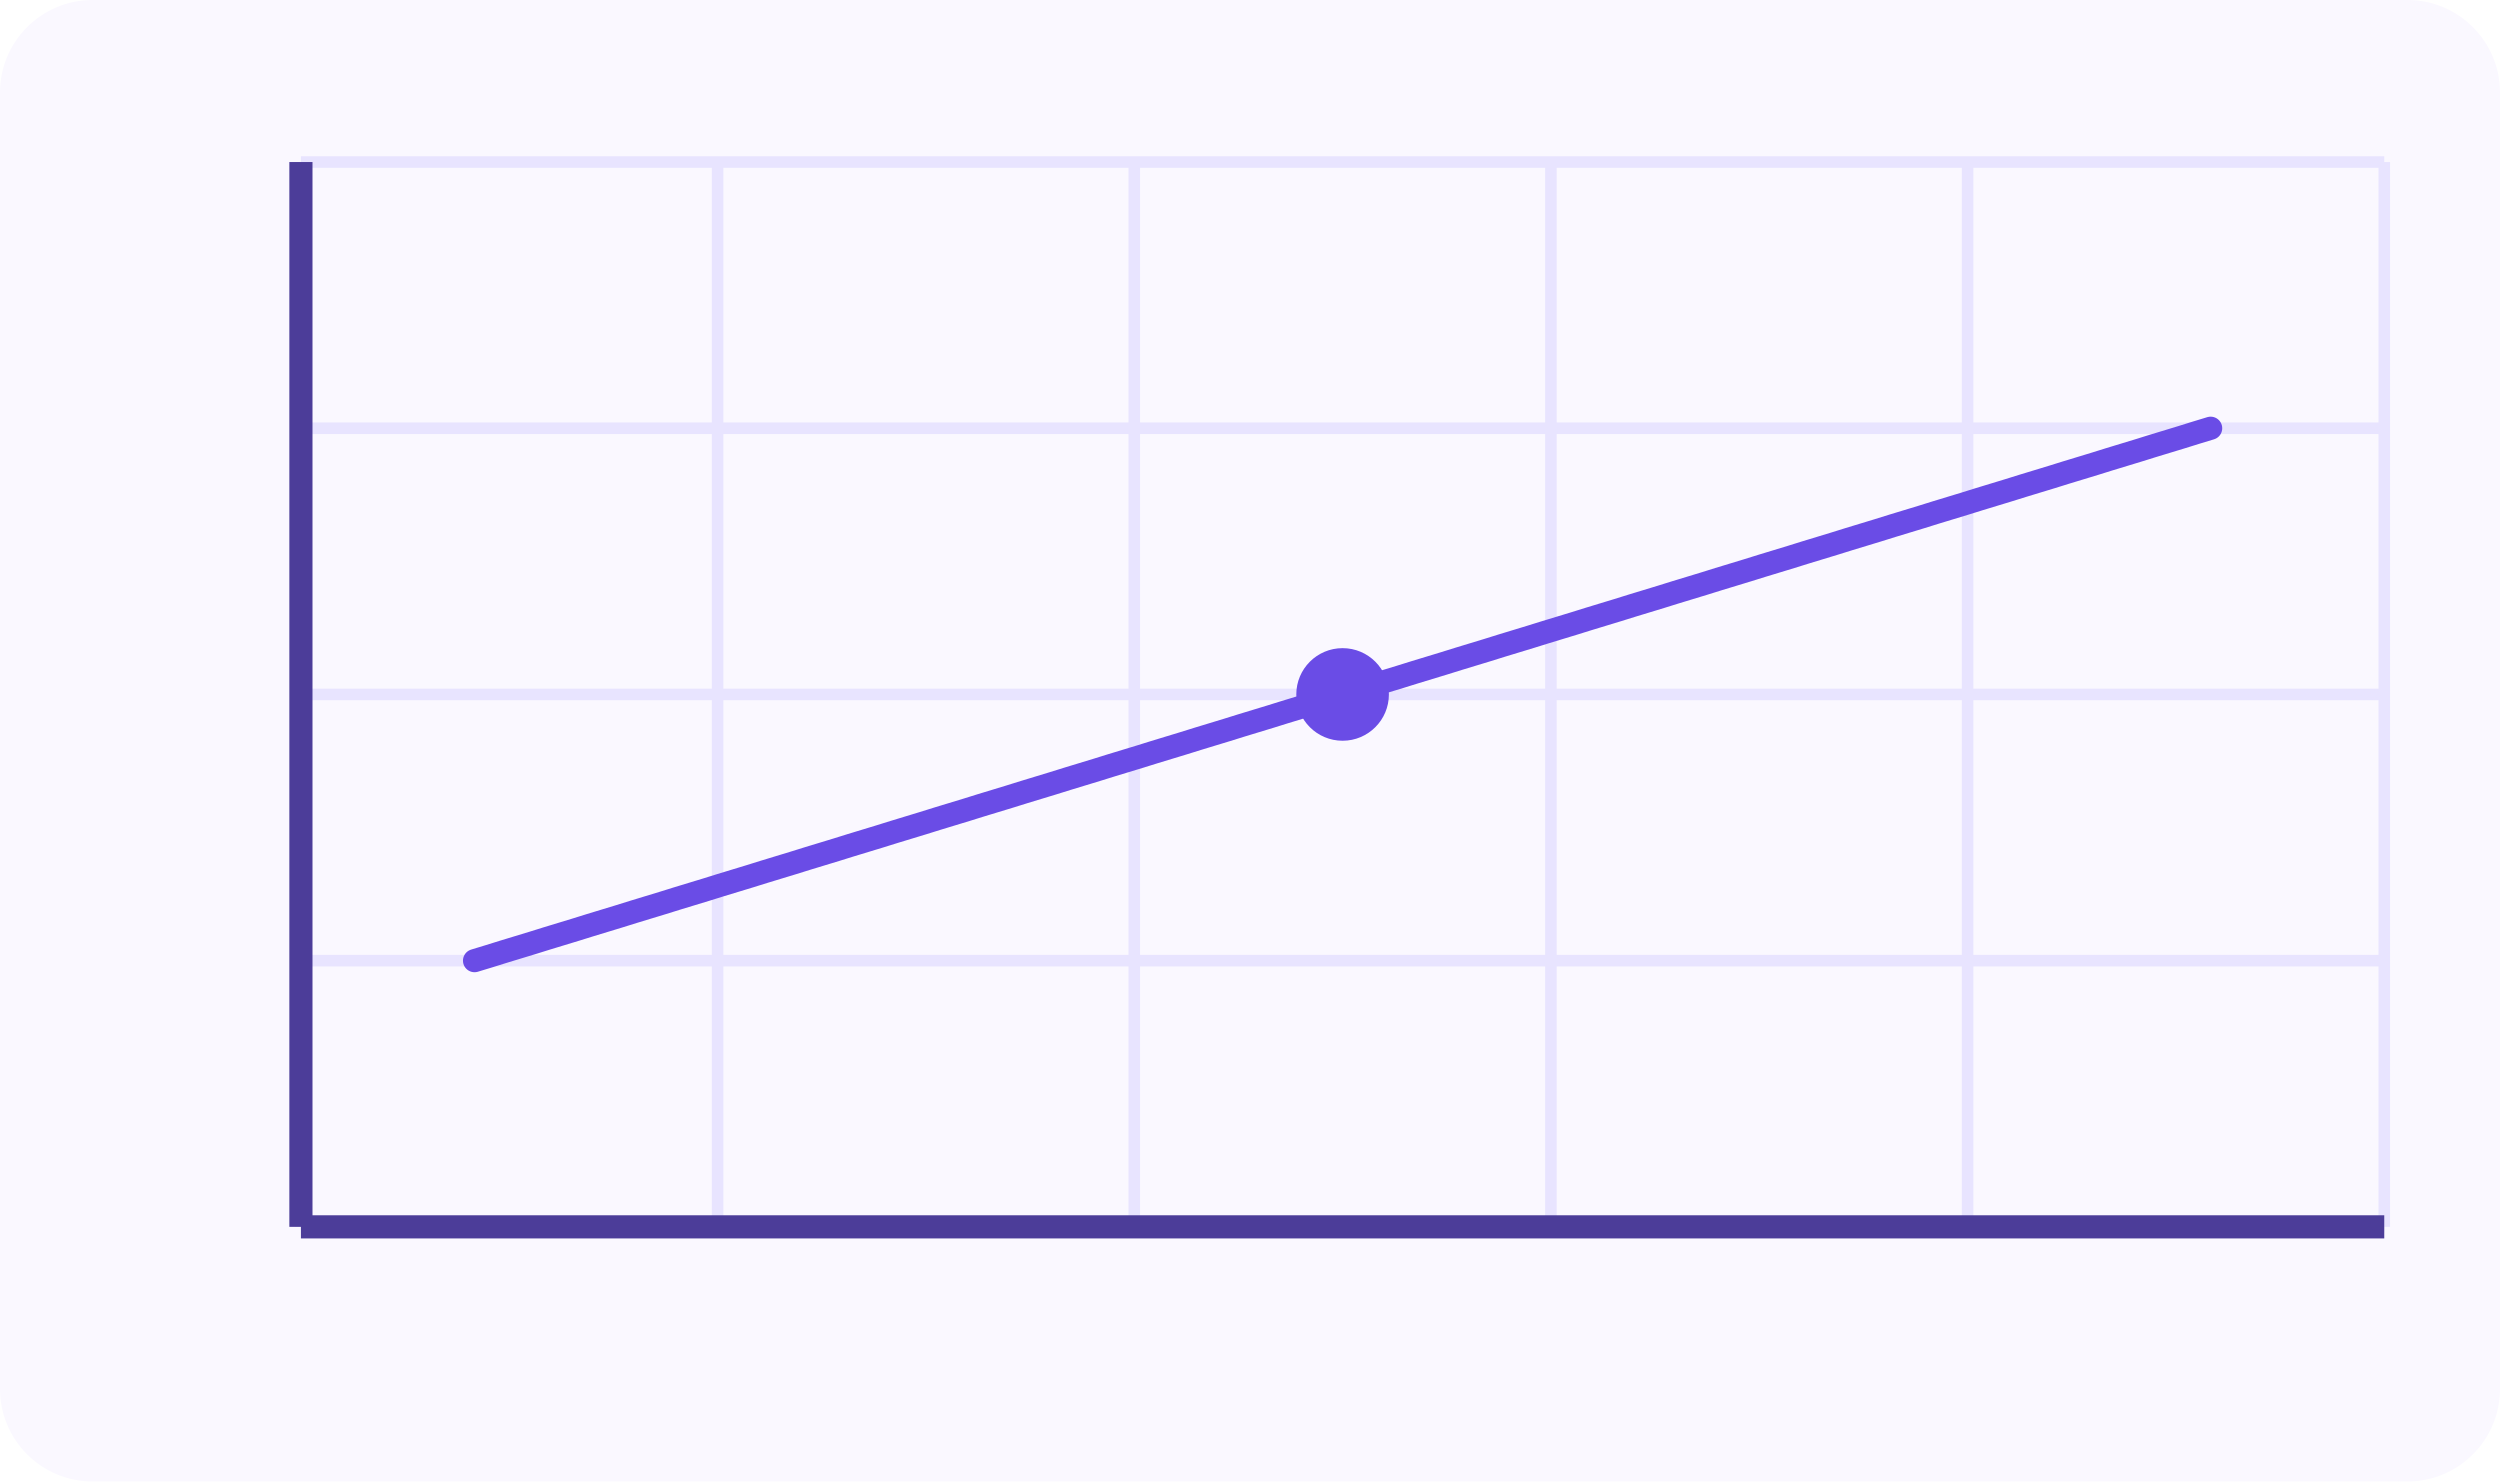
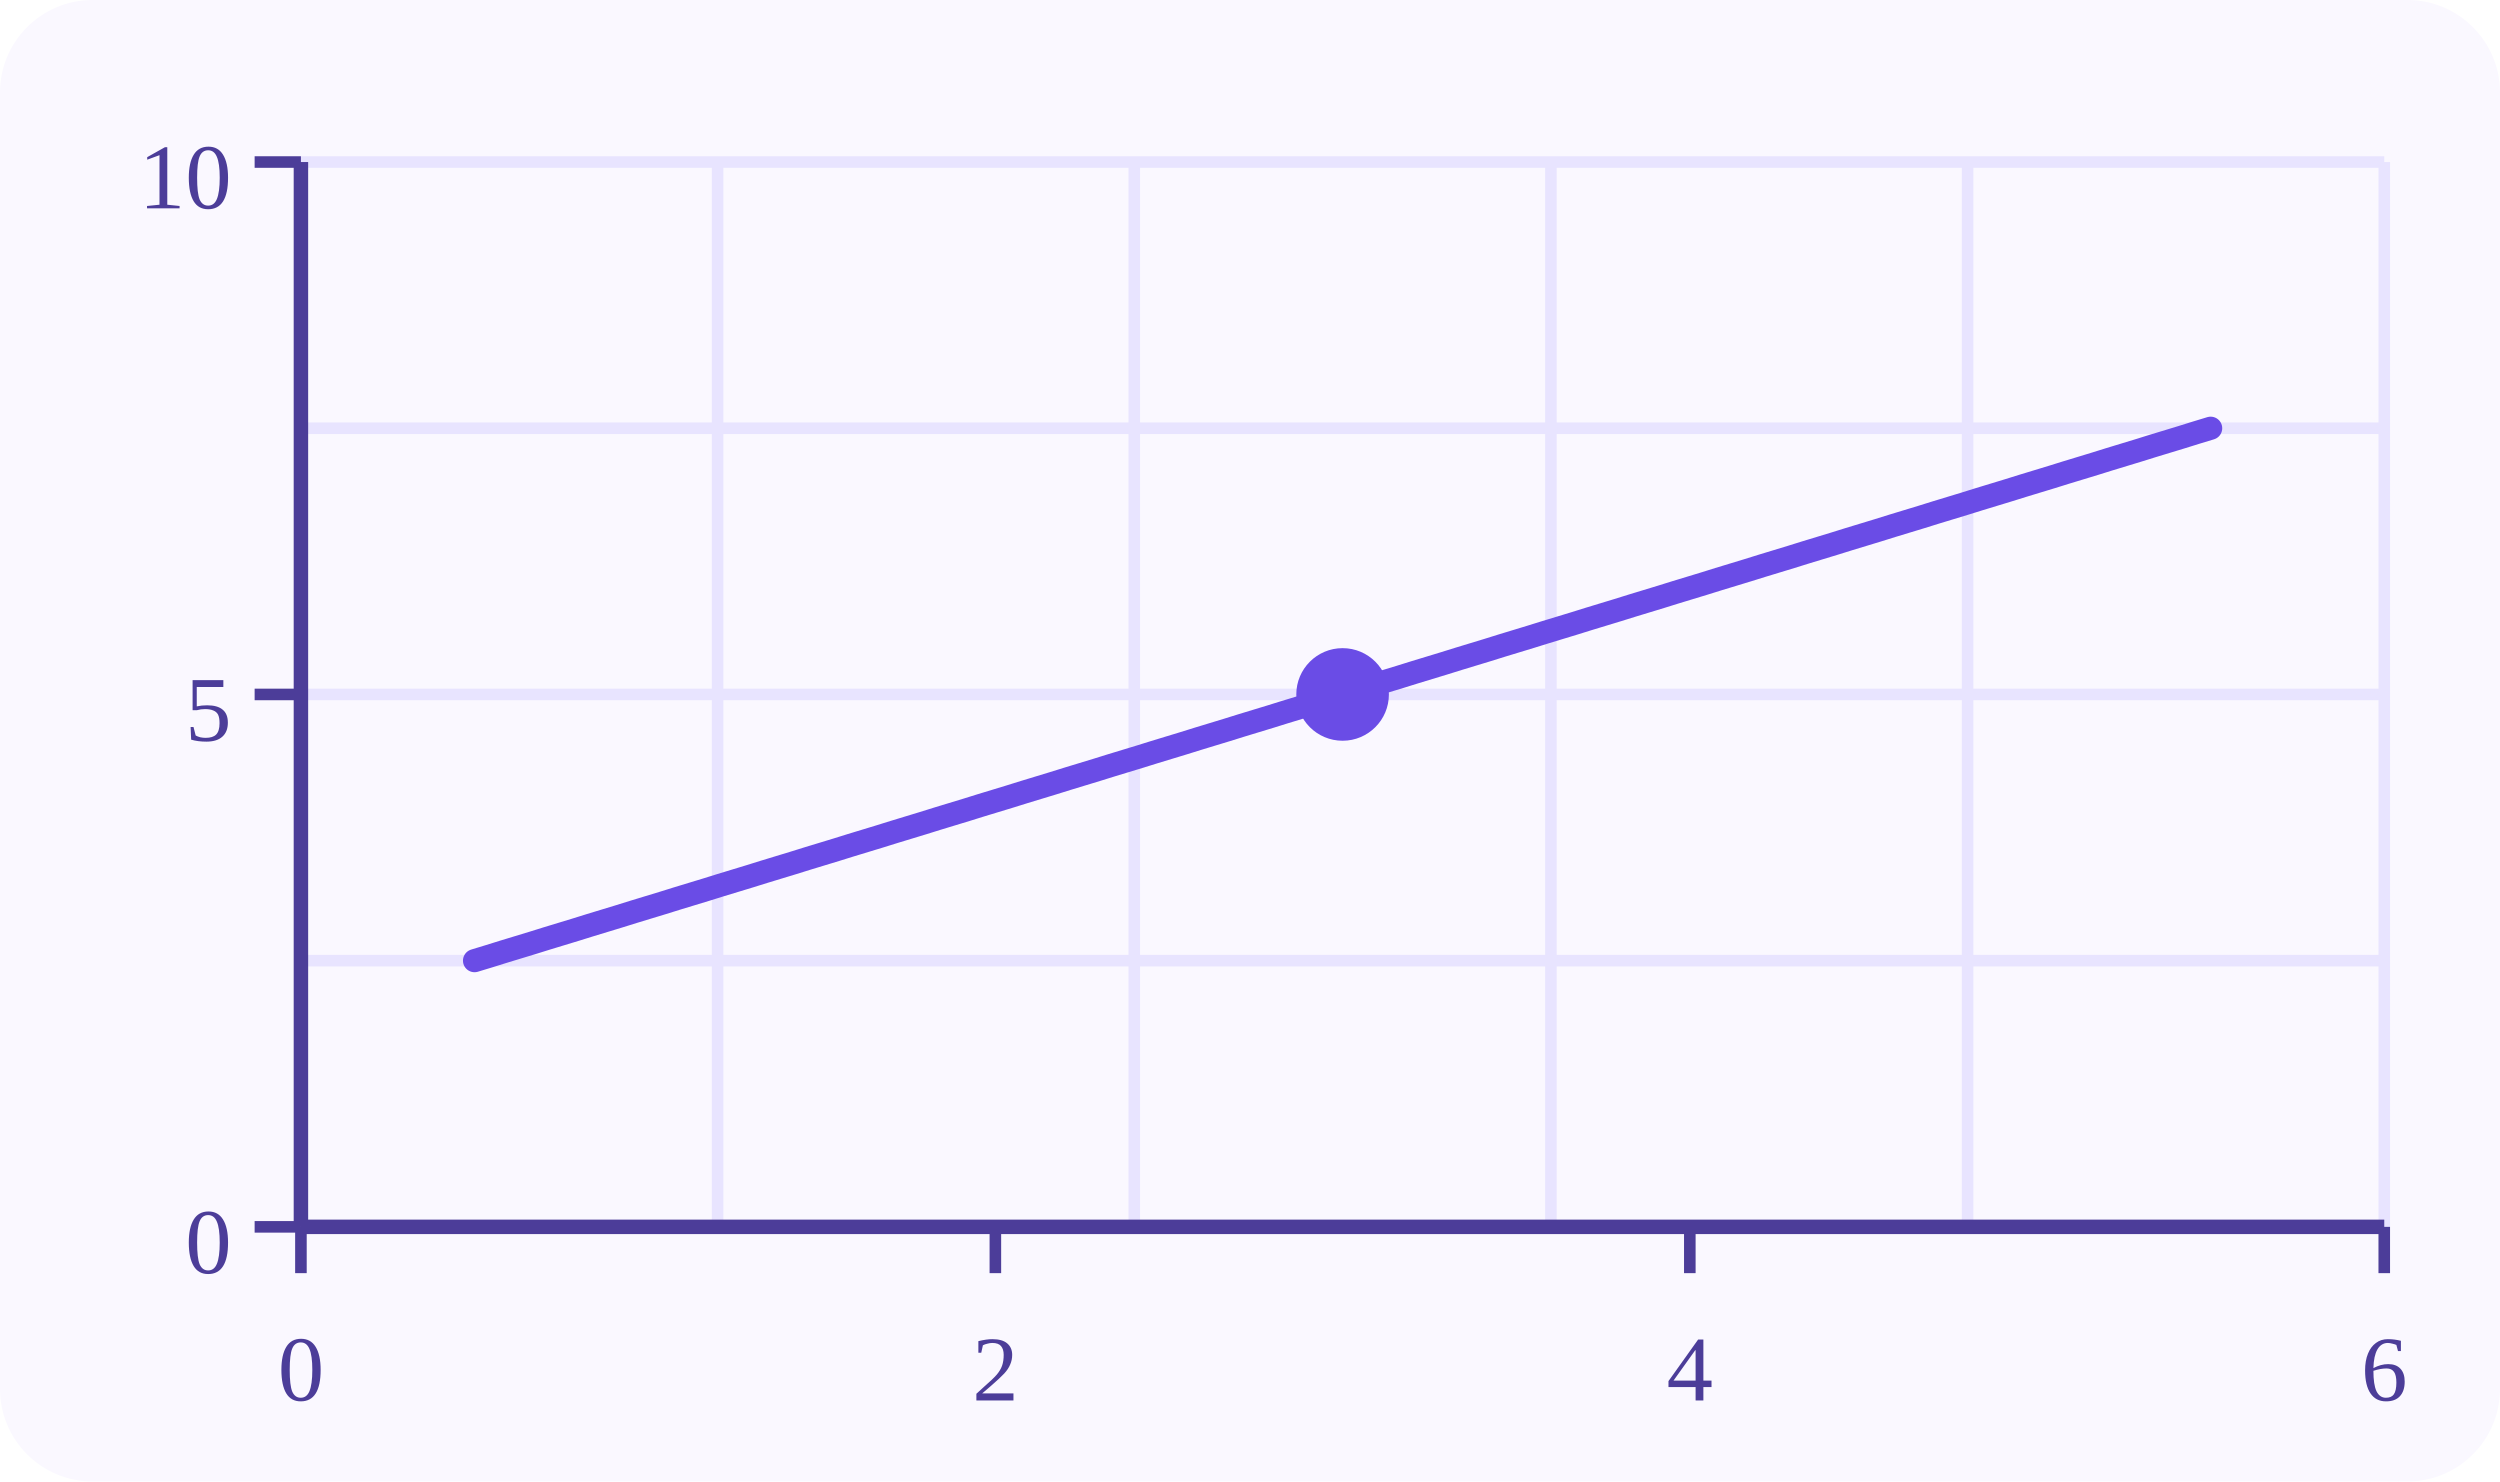
<svg xmlns="http://www.w3.org/2000/svg" viewBox="0 0 216 128" role="img" aria-label="Case A: limit exists and equals f(c)" class="ap-graph-svg ap-graph-svg--compact">
  <rect width="216" height="128" fill="#faf8ff" rx="8" />
  <line x1="26.0" y1="14" x2="26.0" y2="106" stroke="#e8e4ff" stroke-width="1" />
  <line x1="62.0" y1="14" x2="62.0" y2="106" stroke="#e8e4ff" stroke-width="1" />
  <line x1="98.0" y1="14" x2="98.0" y2="106" stroke="#e8e4ff" stroke-width="1" />
  <line x1="134.0" y1="14" x2="134.0" y2="106" stroke="#e8e4ff" stroke-width="1" />
  <line x1="170.0" y1="14" x2="170.0" y2="106" stroke="#e8e4ff" stroke-width="1" />
  <line x1="206.0" y1="14" x2="206.0" y2="106" stroke="#e8e4ff" stroke-width="1" />
  <line x1="26" y1="14.0" x2="206" y2="14.0" stroke="#e8e4ff" stroke-width="1" />
  <line x1="26" y1="37.0" x2="206" y2="37.0" stroke="#e8e4ff" stroke-width="1" />
  <line x1="26" y1="60.0" x2="206" y2="60.0" stroke="#e8e4ff" stroke-width="1" />
  <line x1="26" y1="83.0" x2="206" y2="83.0" stroke="#e8e4ff" stroke-width="1" />
  <line x1="26" y1="106.0" x2="206" y2="106.0" stroke="#e8e4ff" stroke-width="1" />
-   <line x1="26" y1="106" x2="206" y2="106" stroke="#4c3d99" stroke-width="2" />
-   <line x1="26" y1="14" x2="26" y2="106" stroke="#4c3d99" stroke-width="2" />
+   <line x1="26" y1="106" x2="206" y2="106" stroke="#4c3d99" stroke-width="1.25" />
+   <line x1="26" y1="14" x2="26" y2="106" stroke="#4c3d99" stroke-width="1.25" />
+   <line x1="26.0" y1="106.0" x2="26.0" y2="110.0" stroke="#4c3d99" stroke-width="1" />
+   <text x="26.0" y="121.0" text-anchor="middle" font-size="8" fill="#4c3d99">0</text>
+   <line x1="86.0" y1="106.0" x2="86.0" y2="110.0" stroke="#4c3d99" stroke-width="1" />
+   <text x="86.0" y="121.0" text-anchor="middle" font-size="8" fill="#4c3d99">2</text>
+   <line x1="146.0" y1="106.0" x2="146.0" y2="110.0" stroke="#4c3d99" stroke-width="1" />
+   <text x="146.0" y="121.0" text-anchor="middle" font-size="8" fill="#4c3d99">4</text>
+   <line x1="206.0" y1="106.0" x2="206.0" y2="110.0" stroke="#4c3d99" stroke-width="1" />
+   <text x="206.0" y="121.0" text-anchor="middle" font-size="8" fill="#4c3d99">6</text>
+   <line x1="22.0" y1="106.0" x2="26.0" y2="106.0" stroke="#4c3d99" stroke-width="1" />
+   <text x="20.0" y="110.0" text-anchor="end" font-size="8" fill="#4c3d99">0</text>
+   <line x1="22.0" y1="60.0" x2="26.0" y2="60.0" stroke="#4c3d99" stroke-width="1" />
+   <text x="20.0" y="64.0" text-anchor="end" font-size="8" fill="#4c3d99">5</text>
+   <line x1="22.0" y1="14.0" x2="26.0" y2="14.0" stroke="#4c3d99" stroke-width="1" />
+   <text x="20.0" y="18.0" text-anchor="end" font-size="8" fill="#4c3d99">10</text>
  <polyline points="41.00,83.00 42.25,82.62 43.50,82.23 44.75,81.85 46.00,81.47 47.25,81.08 48.50,80.70 49.75,80.32 51.00,79.93 52.25,79.55 53.50,79.17 54.75,78.78 56.00,78.40 57.25,78.02 58.50,77.63 59.75,77.25 61.00,76.87 62.25,76.48 63.50,76.10 64.75,75.72 66.00,75.33 67.25,74.95 68.50,74.57 69.75,74.18 71.00,73.80 72.25,73.42 73.50,73.03 74.75,72.65 76.00,72.27 77.25,71.88 78.50,71.50 79.75,71.12 81.00,70.73 82.25,70.35 83.50,69.97 84.75,69.58 86.00,69.20 87.25,68.82 88.50,68.43 89.75,68.05 91.00,67.67 92.25,67.28 93.50,66.90 94.75,66.52 96.00,66.13 97.25,65.75 98.50,65.37 99.75,64.98 101.00,64.60 102.25,64.22 103.50,63.83 104.75,63.45 106.00,63.07 107.25,62.68 108.50,62.30 109.75,61.92 111.00,61.53 112.25,61.15 113.50,60.77 114.75,60.38 116.00,60.00 117.25,59.62 118.50,59.23 119.75,58.85 121.00,58.47 122.25,58.08 123.50,57.70 124.75,57.32 126.00,56.93 127.25,56.55 128.50,56.17 129.75,55.78 131.00,55.40 132.25,55.02 133.50,54.63 134.75,54.25 136.00,53.87 137.25,53.48 138.50,53.10 139.75,52.72 141.00,52.33 142.25,51.95 143.50,51.57 144.75,51.18 146.00,50.80 147.25,50.42 148.50,50.03 149.75,49.65 151.00,49.27 152.25,48.88 153.50,48.50 154.75,48.12 156.00,47.73 157.25,47.35 158.50,46.97 159.75,46.58 161.00,46.20 162.25,45.82 163.50,45.43 164.75,45.05 166.00,44.67 167.25,44.28 168.50,43.90 169.75,43.52 171.00,43.13 172.25,42.75 173.50,42.37 174.75,41.98 176.00,41.60 177.25,41.22 178.50,40.83 179.75,40.45 181.00,40.07 182.25,39.68 183.50,39.30 184.75,38.92 186.00,38.53 187.25,38.15 188.50,37.77 189.75,37.38 191.00,37.00" fill="none" stroke="#6a4ce6" stroke-width="2" stroke-linecap="round" />
  <circle cx="116.0" cy="60.0" r="4" fill="#6a4ce6" />
</svg>
